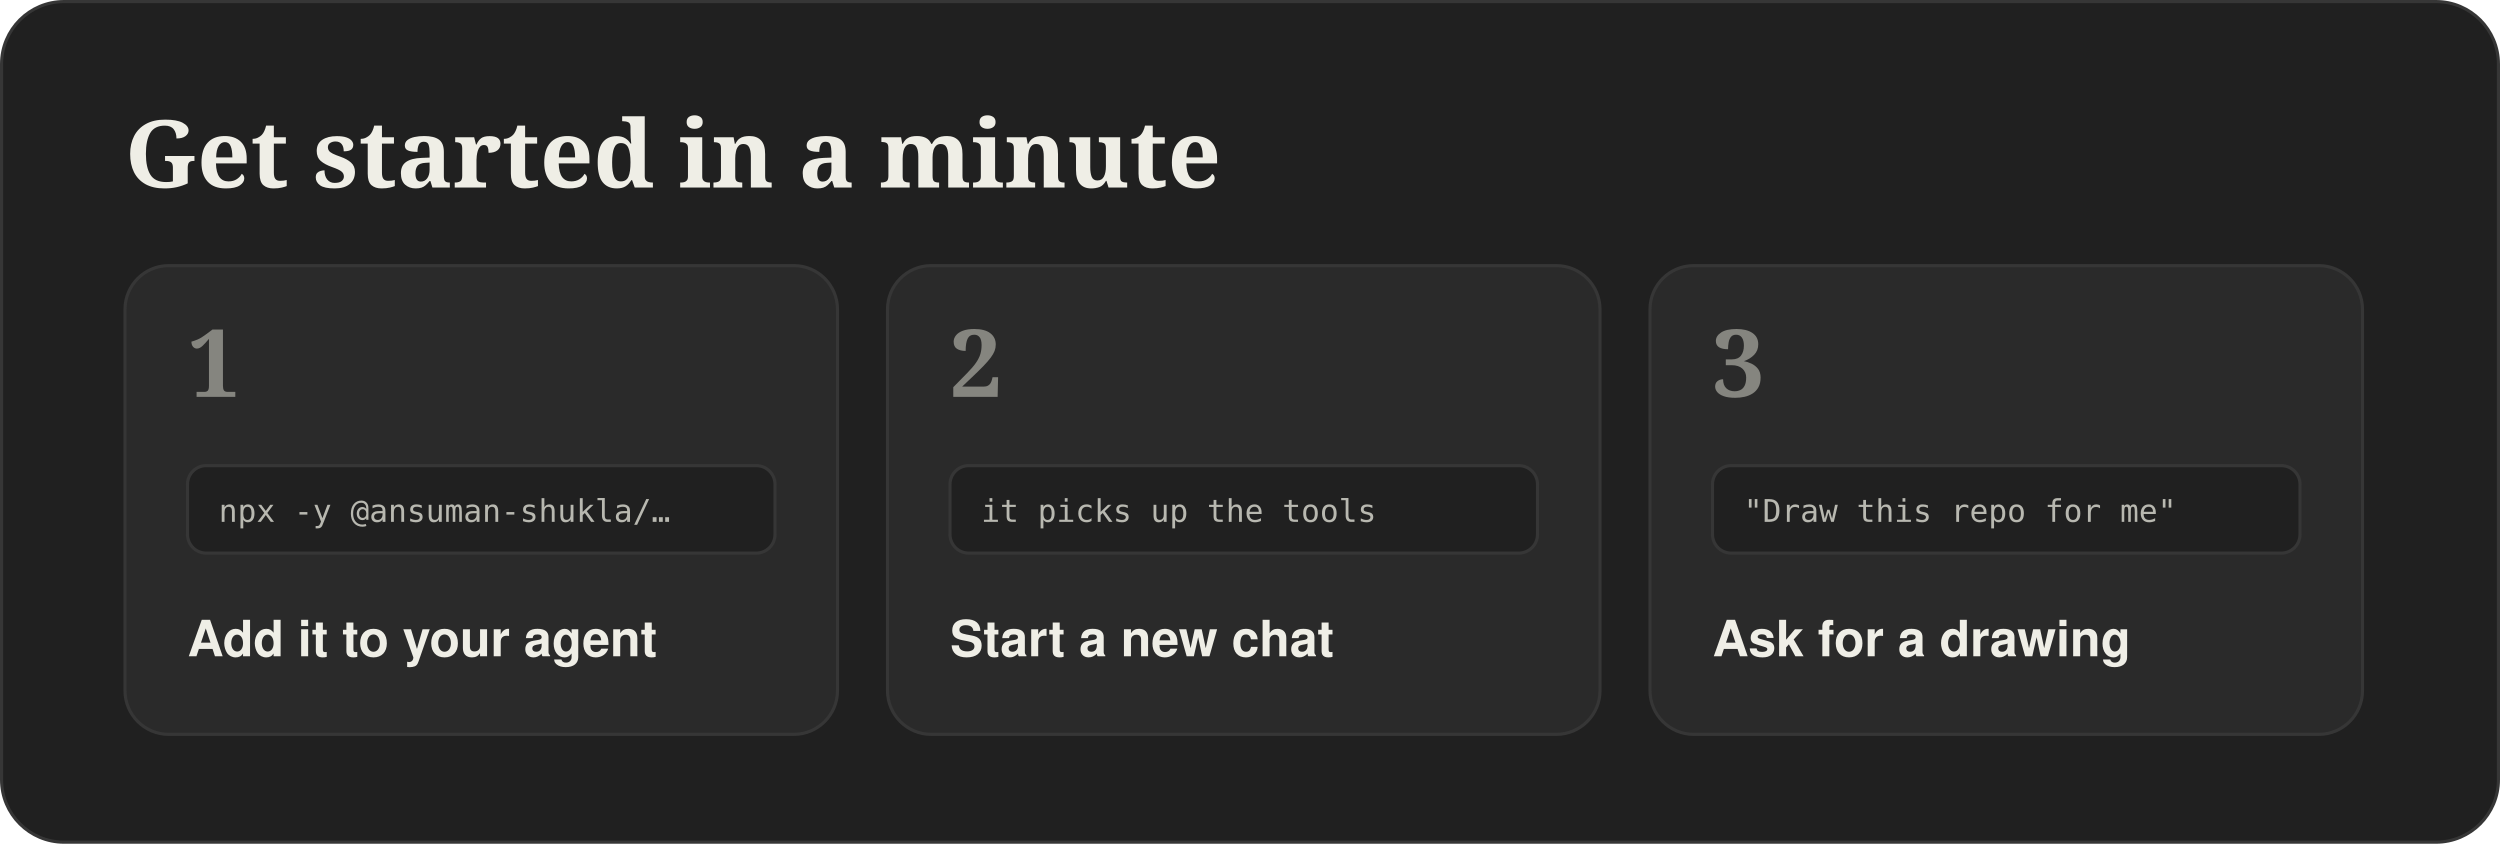
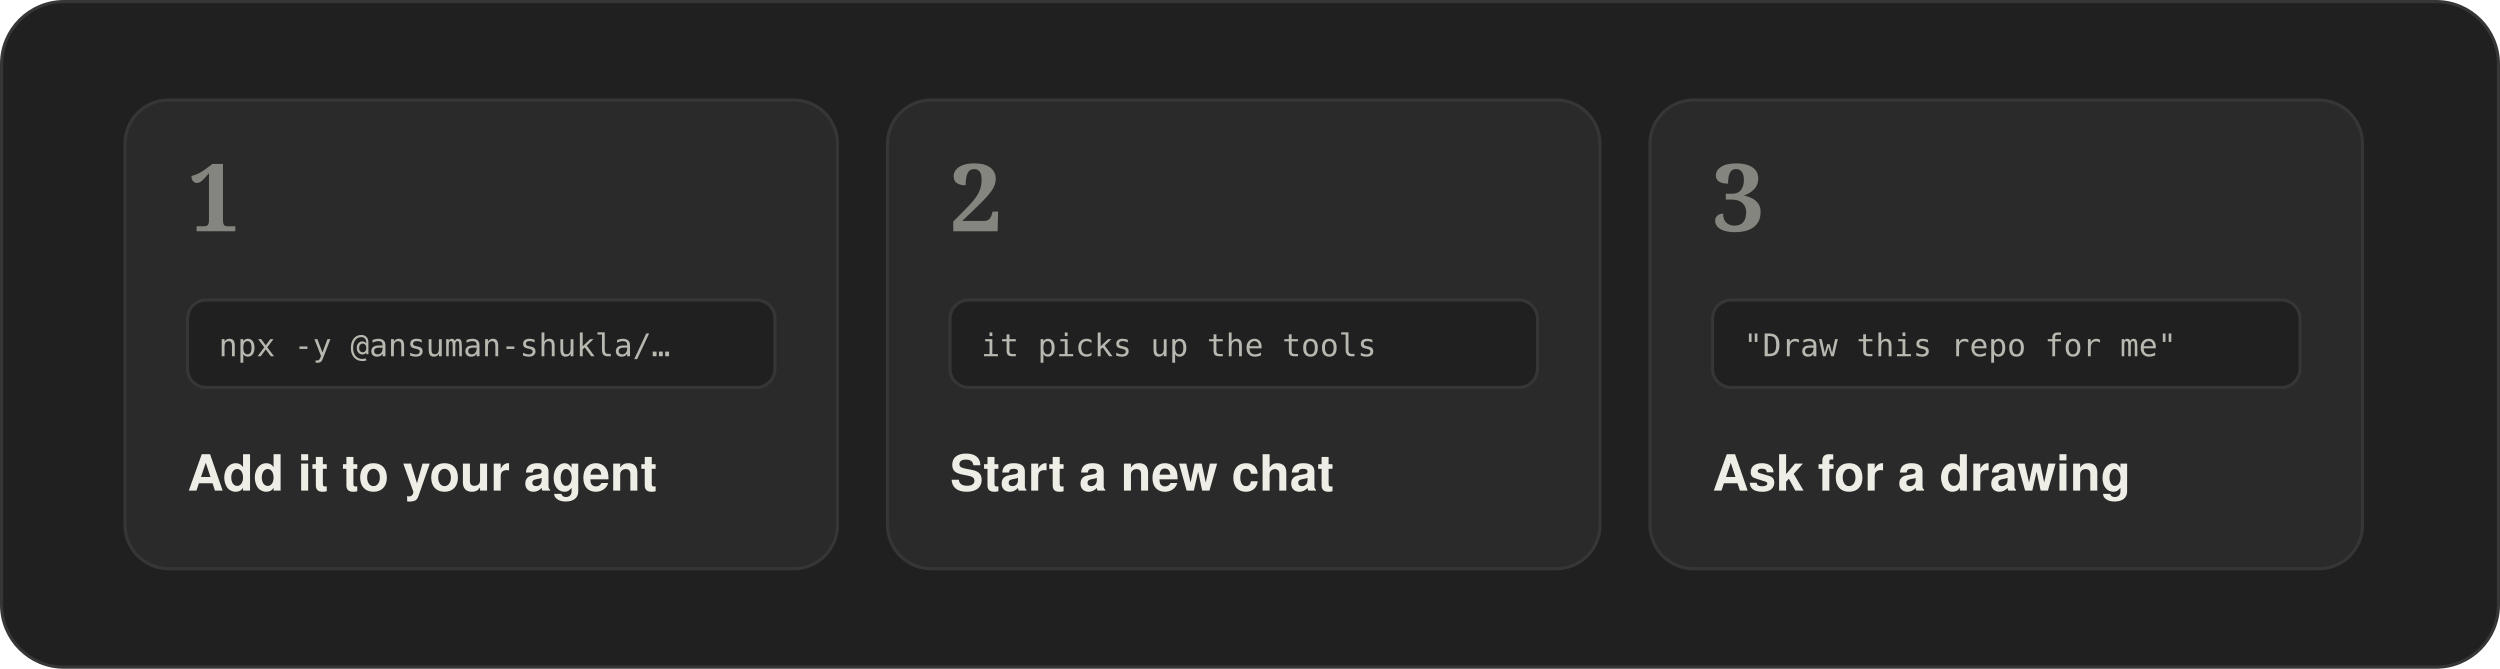
- <svg xmlns="http://www.w3.org/2000/svg" width="1600" height="540" viewBox="0 0 1600 540" role="img" aria-label="Get started in a minute: 1. Add it to your agent (npx -y @ansuman-shukla/…) 2. Start a new chat (it picks up the tools) 3. Ask for a drawing (&quot;Draw this repo for me&quot;)">
+ <svg xmlns="http://www.w3.org/2000/svg" width="1600" height="428" viewBox="0 0 1600 428" role="img" aria-label="Get started in a minute: 1. Add it to your agent (npx -y @ansuman-shukla/…) 2. Start a new chat (it picks up the tools) 3. Ask for a drawing (&quot;Draw this repo for me&quot;)">
  <style>
.serif{font-family:'New York','Iowan Old Style',ui-serif,Georgia,serif}
.sans{font-family:-apple-system,BlinkMacSystemFont,'SF Pro Text','Segoe UI',Helvetica,Arial,sans-serif}
.mono{font-family:ui-monospace,'SF Mono',Menlo,Consolas,monospace}
</style>
-   <rect x="1" y="1" width="1598" height="538" rx="40" fill="#202020" stroke="#363636" stroke-width="2" />
-   <text x="80" y="120" class="serif" font-size="60" font-weight="700" fill="#efeee6" text-anchor="start">Get started in a minute</text>
-   <rect x="80" y="170" width="456" height="300" rx="28" fill="#2a2a2a" stroke="#363636" stroke-width="2" />
-   <text x="120" y="254" class="serif" font-size="60" font-weight="700" fill="#85857f" text-anchor="start">1</text>
-   <rect x="120" y="298" width="376" height="56" rx="12" fill="#202020" stroke="#363636" stroke-width="2" />
-   <text x="140" y="334" class="mono" font-size="20" font-weight="400" fill="#b8b8b0" text-anchor="start">npx -y @ansuman-shukla/…</text>
-   <text x="120" y="420" class="sans" font-size="32" font-weight="700" fill="#efeee6" text-anchor="start">Add it to your agent</text>
-   <rect x="568" y="170" width="456" height="300" rx="28" fill="#2a2a2a" stroke="#363636" stroke-width="2" />
-   <text x="608" y="254" class="serif" font-size="60" font-weight="700" fill="#85857f" text-anchor="start">2</text>
-   <rect x="608" y="298" width="376" height="56" rx="12" fill="#202020" stroke="#363636" stroke-width="2" />
-   <text x="628" y="334" class="mono" font-size="20" font-weight="400" fill="#b8b8b0" text-anchor="start">it picks up the tools</text>
-   <text x="608" y="420" class="sans" font-size="32" font-weight="700" fill="#efeee6" text-anchor="start">Start a new chat</text>
-   <rect x="1056" y="170" width="456" height="300" rx="28" fill="#2a2a2a" stroke="#363636" stroke-width="2" />
-   <text x="1096" y="254" class="serif" font-size="60" font-weight="700" fill="#85857f" text-anchor="start">3</text>
-   <rect x="1096" y="298" width="376" height="56" rx="12" fill="#202020" stroke="#363636" stroke-width="2" />
-   <text x="1116" y="334" class="mono" font-size="20" font-weight="400" fill="#b8b8b0" text-anchor="start">"Draw this repo for me"</text>
-   <text x="1096" y="420" class="sans" font-size="32" font-weight="700" fill="#efeee6" text-anchor="start">Ask for a drawing</text>
+   <rect x="1" y="1" width="1598" height="426" rx="40" fill="#202020" stroke="#363636" stroke-width="2" />
+   <rect x="80" y="64" width="456" height="300" rx="28" fill="#2a2a2a" stroke="#363636" stroke-width="2" />
+   <text x="120" y="148" class="serif" font-size="60" font-weight="700" fill="#85857f" text-anchor="start">1</text>
+   <rect x="120" y="192" width="376" height="56" rx="12" fill="#202020" stroke="#363636" stroke-width="2" />
+   <text x="140" y="228" class="mono" font-size="20" font-weight="400" fill="#b8b8b0" text-anchor="start">npx -y @ansuman-shukla/…</text>
+   <text x="120" y="314" class="sans" font-size="32" font-weight="700" fill="#efeee6" text-anchor="start">Add it to your agent</text>
+   <rect x="568" y="64" width="456" height="300" rx="28" fill="#2a2a2a" stroke="#363636" stroke-width="2" />
+   <text x="608" y="148" class="serif" font-size="60" font-weight="700" fill="#85857f" text-anchor="start">2</text>
+   <rect x="608" y="192" width="376" height="56" rx="12" fill="#202020" stroke="#363636" stroke-width="2" />
+   <text x="628" y="228" class="mono" font-size="20" font-weight="400" fill="#b8b8b0" text-anchor="start">it picks up the tools</text>
+   <text x="608" y="314" class="sans" font-size="32" font-weight="700" fill="#efeee6" text-anchor="start">Start a new chat</text>
+   <rect x="1056" y="64" width="456" height="300" rx="28" fill="#2a2a2a" stroke="#363636" stroke-width="2" />
+   <text x="1096" y="148" class="serif" font-size="60" font-weight="700" fill="#85857f" text-anchor="start">3</text>
+   <rect x="1096" y="192" width="376" height="56" rx="12" fill="#202020" stroke="#363636" stroke-width="2" />
+   <text x="1116" y="228" class="mono" font-size="20" font-weight="400" fill="#b8b8b0" text-anchor="start">"Draw this repo for me"</text>
+   <text x="1096" y="314" class="sans" font-size="32" font-weight="700" fill="#efeee6" text-anchor="start">Ask for a drawing</text>
</svg>
